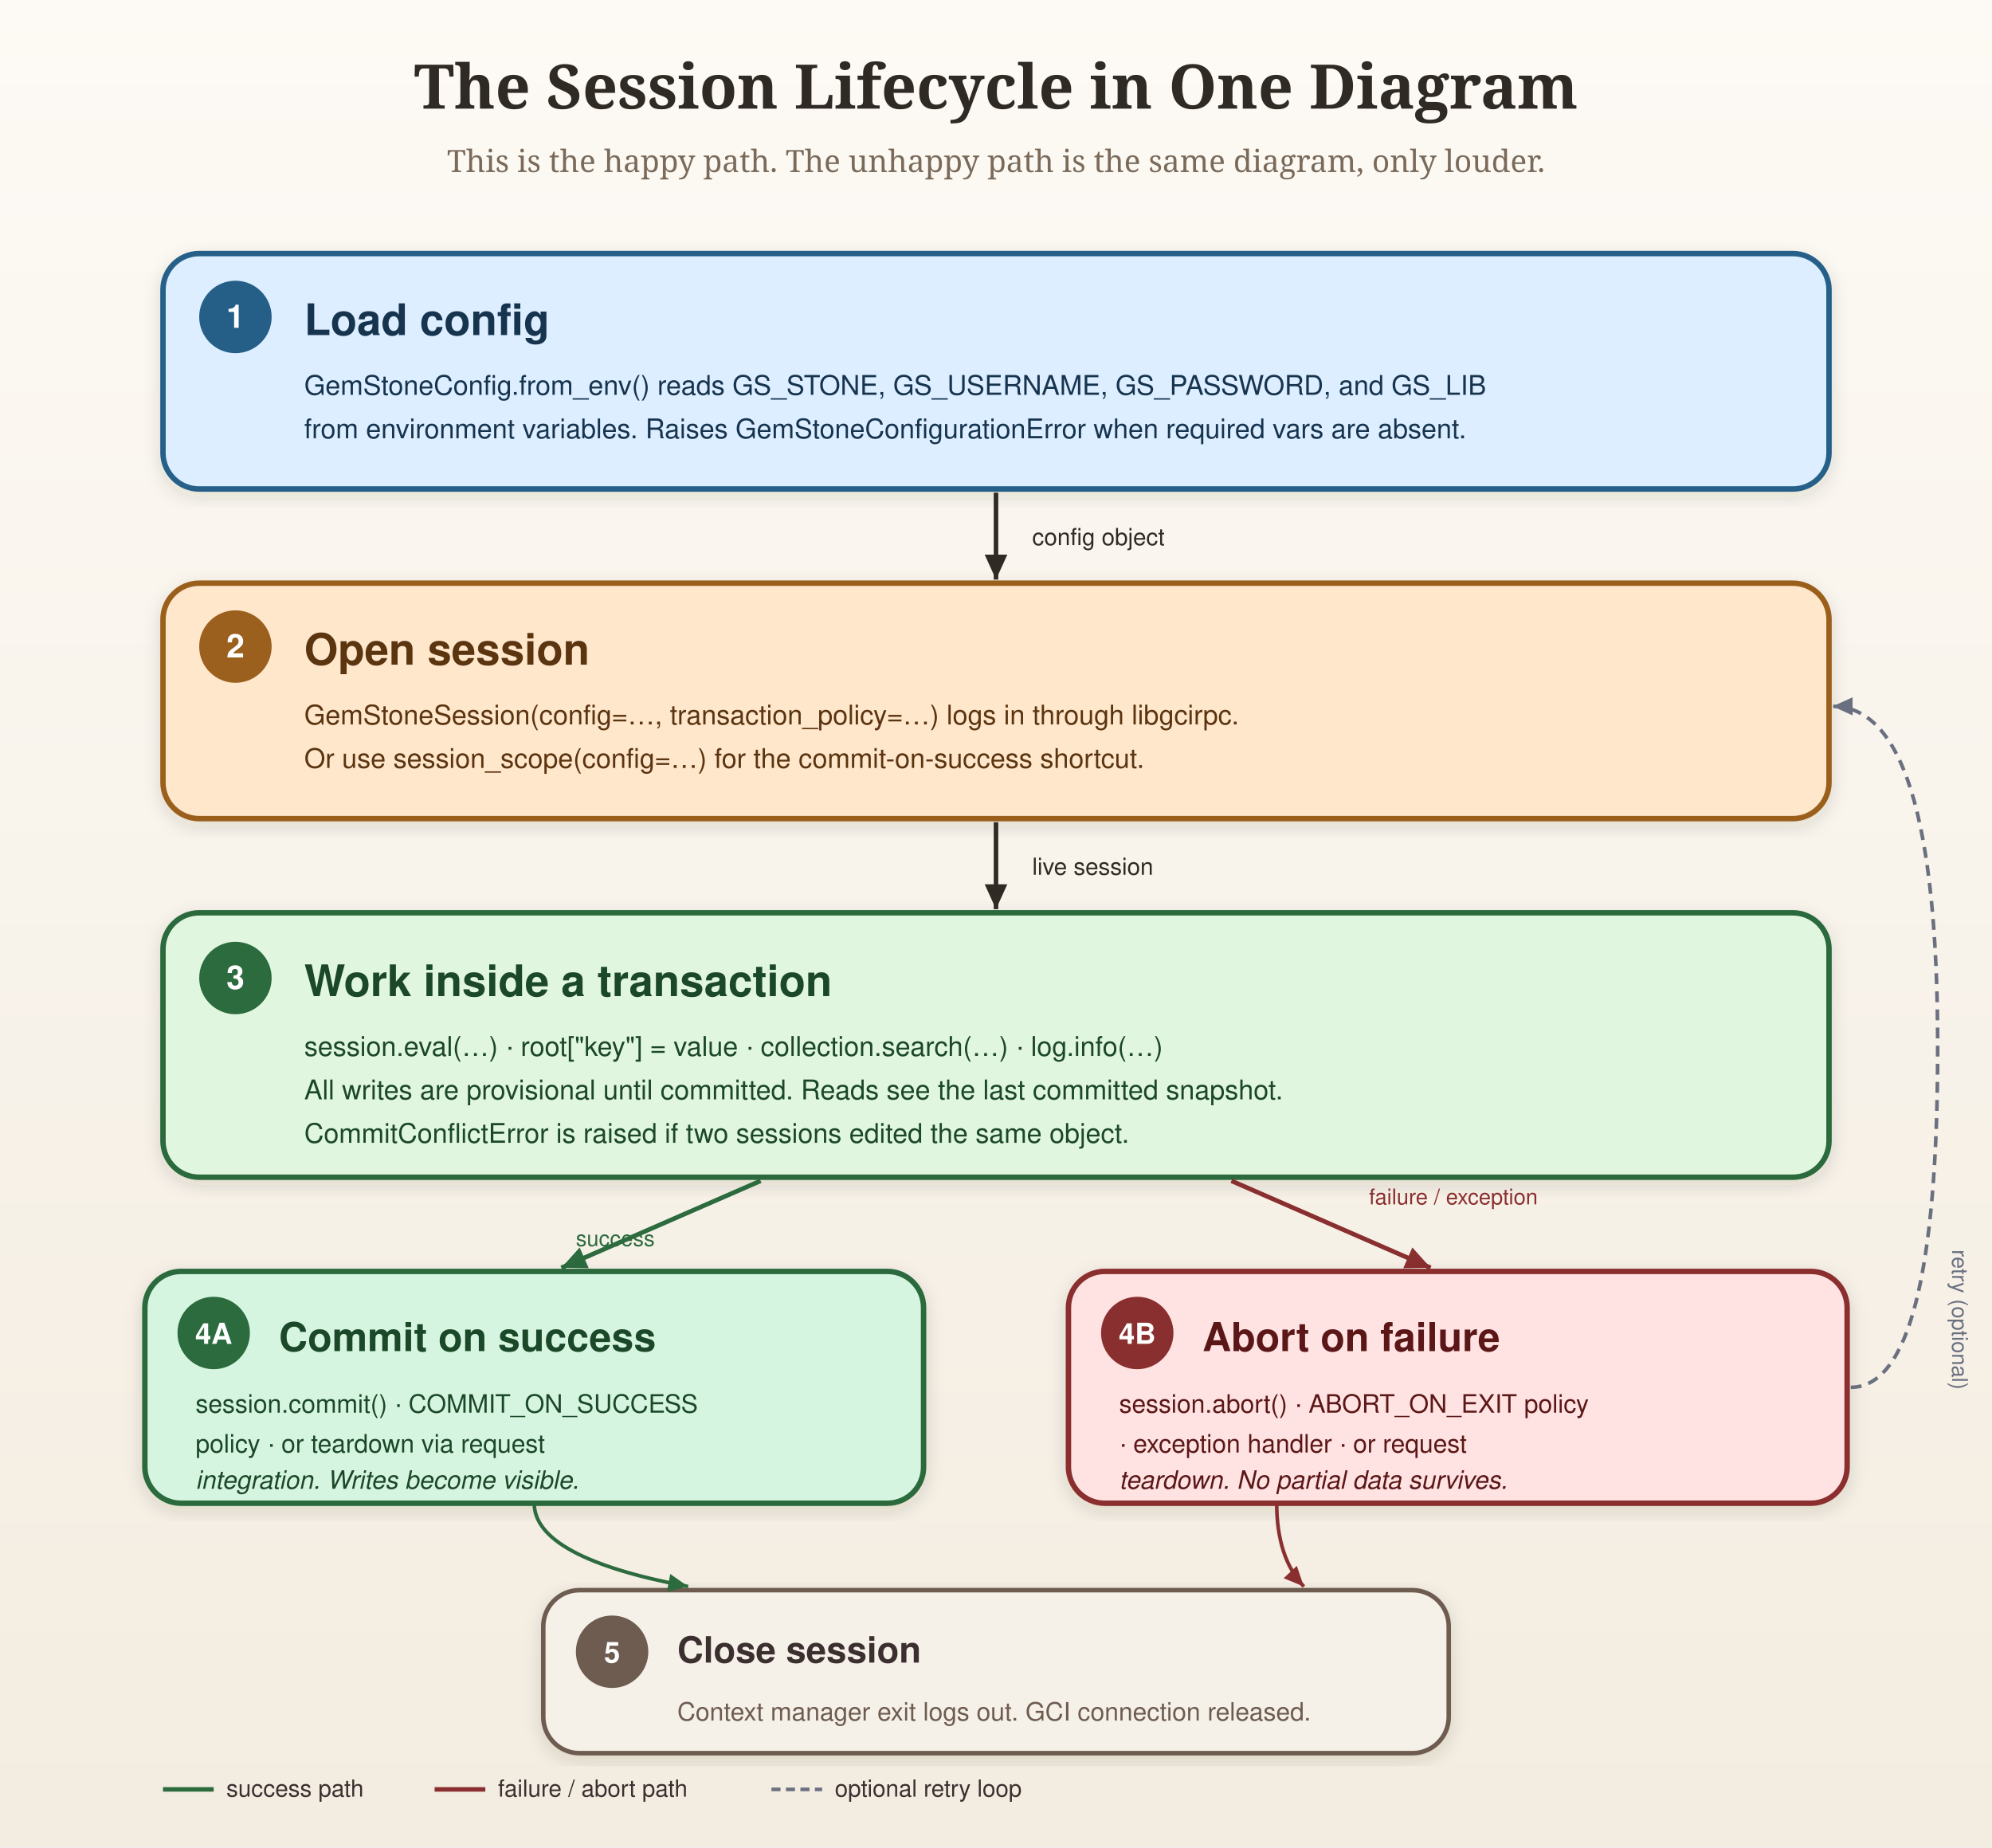
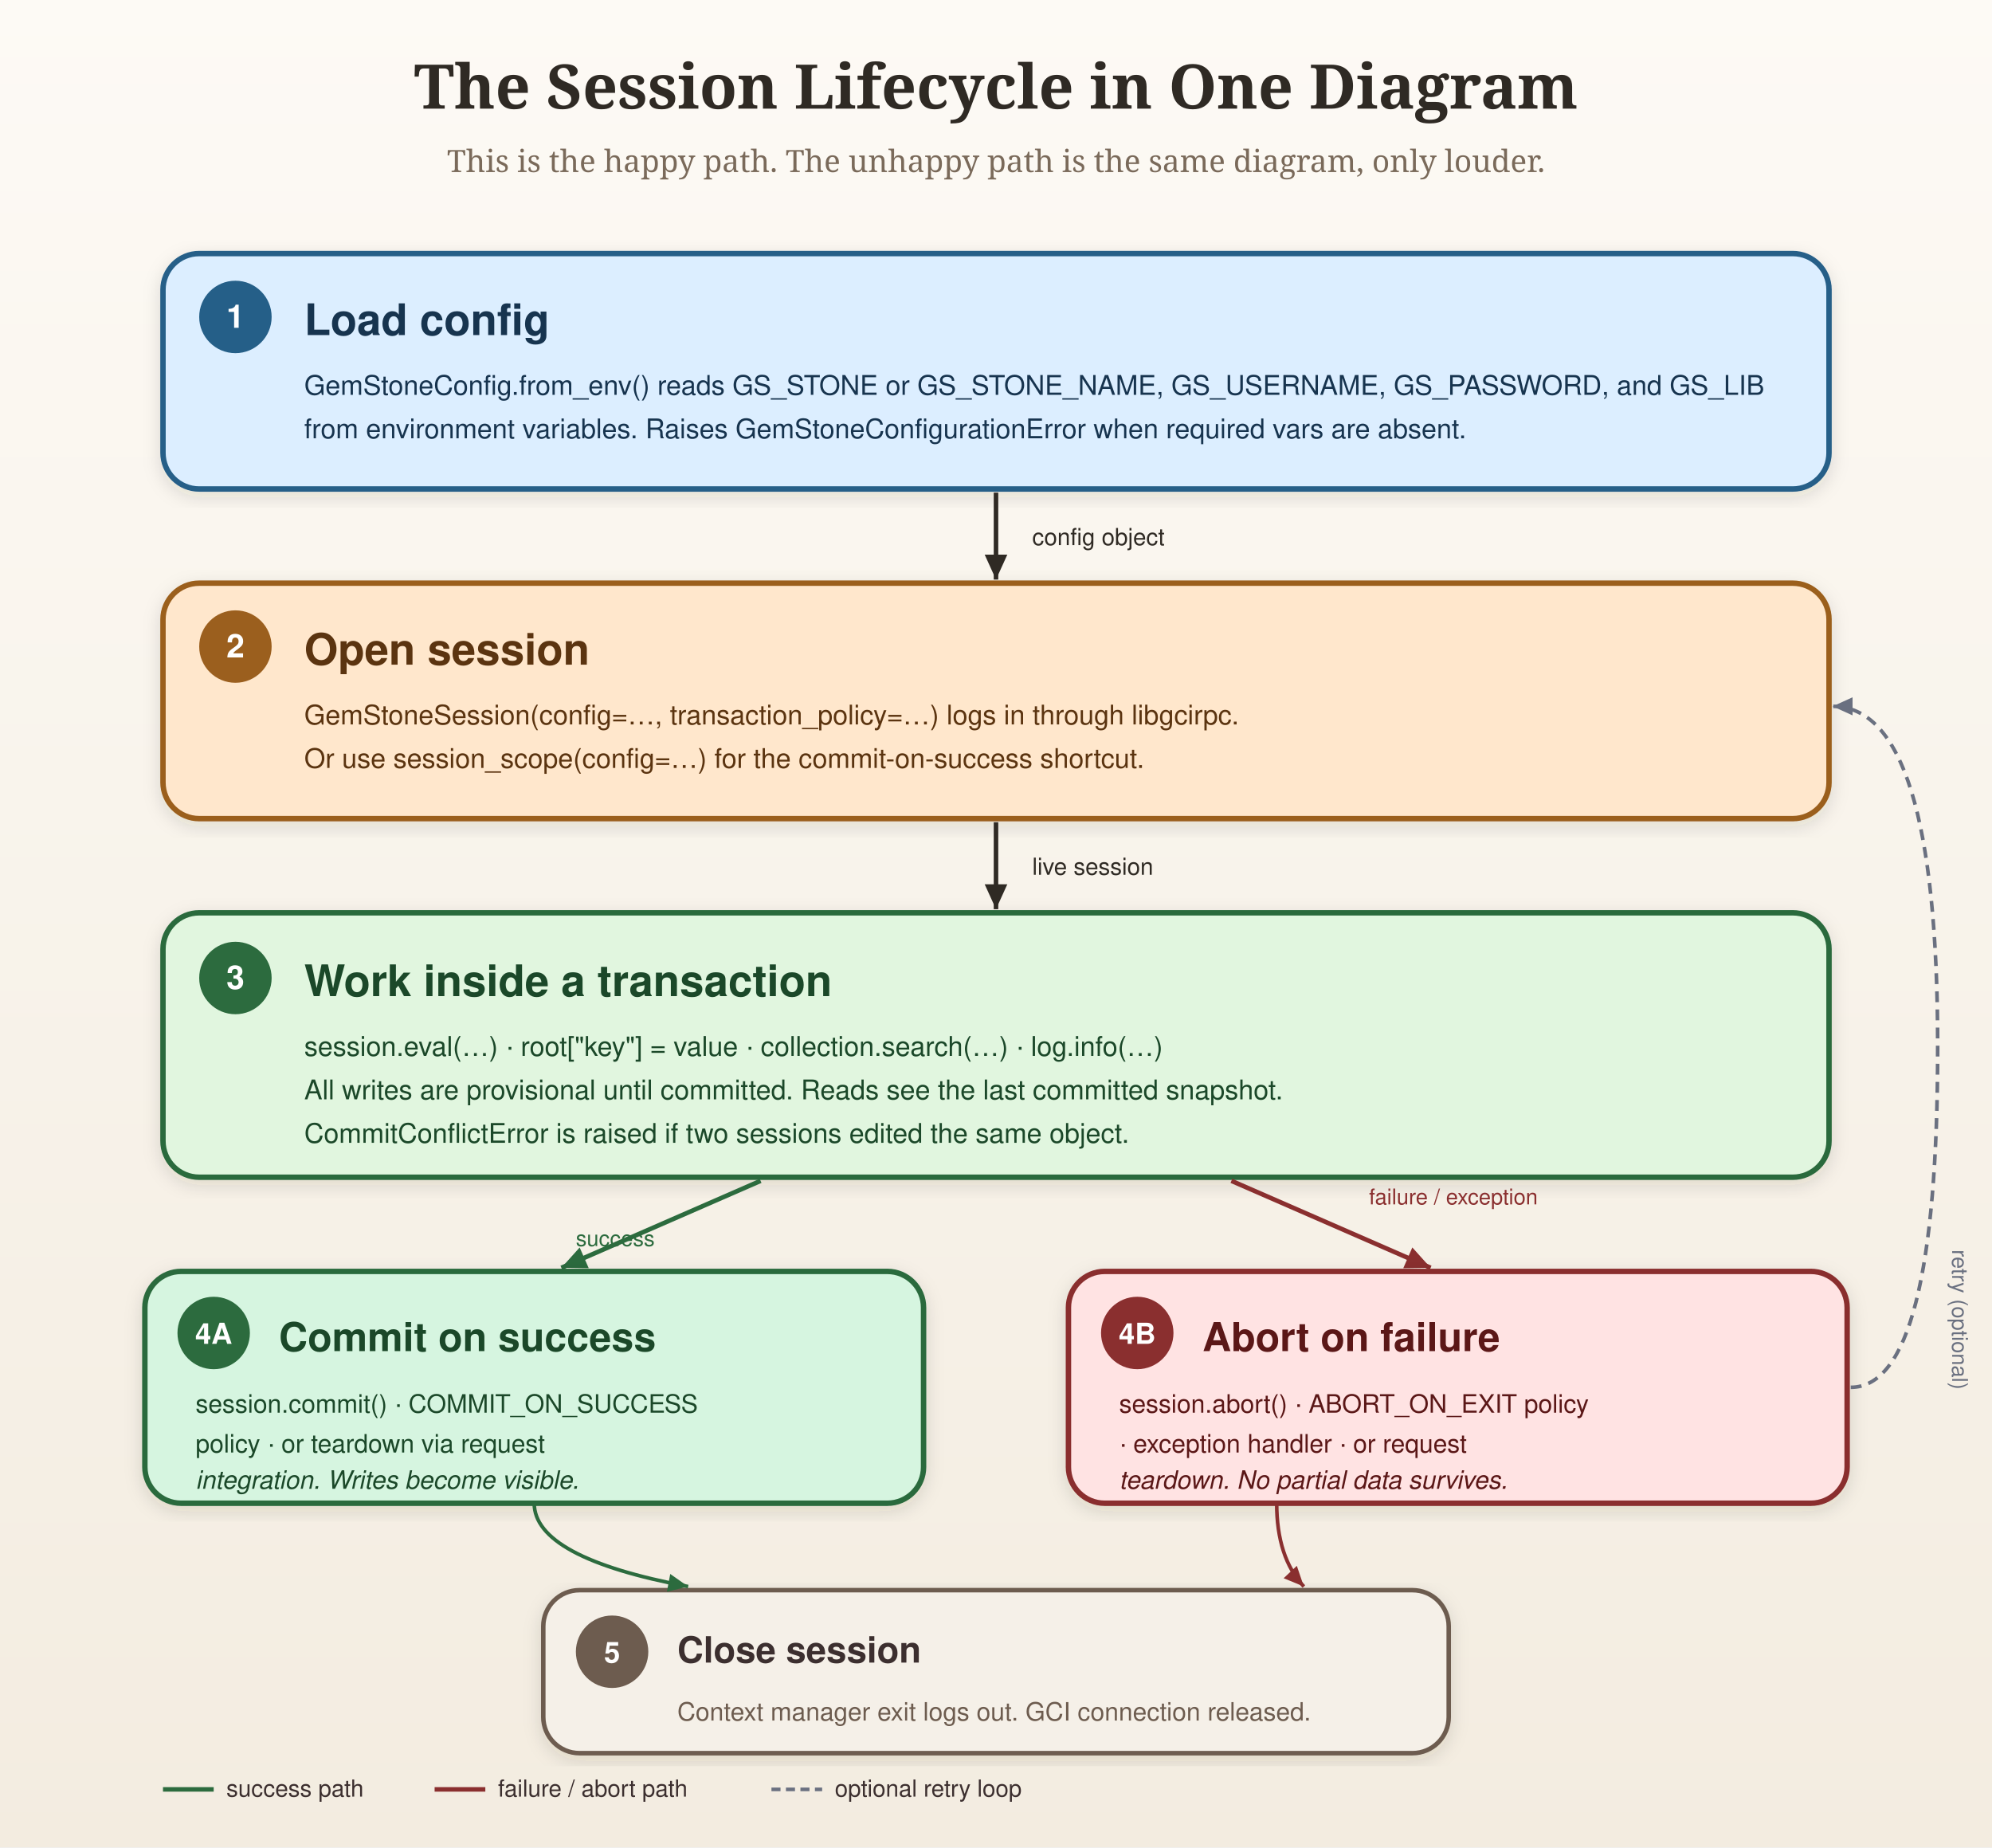
<svg xmlns="http://www.w3.org/2000/svg" width="1100" height="1020" viewBox="0 0 1100 1020">
  <defs>
    <linearGradient id="bgGrad" x1="0" y1="0" x2="0" y2="1">
      <stop offset="0" stop-color="#fdfaf5" />
      <stop offset="1" stop-color="#f3ece0" />
    </linearGradient>
    <filter id="drop" x="-8%" y="-8%" width="116%" height="116%">
      <feDropShadow dx="0" dy="3" stdDeviation="5" flood-color="#2f2a24" flood-opacity="0.13" />
    </filter>
    <marker id="arrow" viewBox="0 0 12 12" refX="11" refY="6" markerWidth="6" markerHeight="6" orient="auto">
      <path d="M0 1 L11 6 L0 11 Z" fill="#2f2a24" />
    </marker>
    <marker id="arrowGreen" viewBox="0 0 12 12" refX="11" refY="6" markerWidth="6" markerHeight="6" orient="auto">
      <path d="M0 1 L11 6 L0 11 Z" fill="#2c6b3e" />
    </marker>
    <marker id="arrowRed" viewBox="0 0 12 12" refX="11" refY="6" markerWidth="6" markerHeight="6" orient="auto">
      <path d="M0 1 L11 6 L0 11 Z" fill="#8a2f2f" />
    </marker>
    <marker id="arrowGray" viewBox="0 0 12 12" refX="11" refY="6" markerWidth="6" markerHeight="6" orient="auto">
      <path d="M0 1 L11 6 L0 11 Z" fill="#6a7080" />
    </marker>
  </defs>
  <rect width="1100" height="1020" fill="url(#bgGrad)" />
  <text x="550" y="60" text-anchor="middle" font-family="Georgia, serif" font-size="34" font-weight="700" fill="#2f2a24">The Session Lifecycle in One Diagram</text>
  <text x="550" y="95" text-anchor="middle" font-family="Georgia, serif" font-size="17" fill="#7a6a5a">This is the happy path. The unhappy path is the same diagram, only louder.</text>
  <rect x="90" y="140" width="920" height="130" rx="20" fill="#dceeff" stroke="#255f88" stroke-width="3" filter="url(#drop)" />
  <circle cx="130" cy="175" r="20" fill="#255f88" />
  <text x="130" y="181" text-anchor="middle" font-family="Helvetica, Arial, sans-serif" font-size="18" font-weight="700" fill="#fff">1</text>
  <text x="168" y="185" font-family="Helvetica, Arial, sans-serif" font-size="24" font-weight="700" fill="#17344f">Load config</text>
-   <text x="168" y="218" font-family="Helvetica, Arial, sans-serif" font-size="15" fill="#17344f">GemStoneConfig.from_env() reads GS_STONE, GS_USERNAME, GS_PASSWORD, and GS_LIB</text>
+   <text x="168" y="218" font-family="Helvetica, Arial, sans-serif" font-size="15" fill="#17344f">GemStoneConfig.from_env() reads GS_STONE or GS_STONE_NAME, GS_USERNAME, GS_PASSWORD, and GS_LIB</text>
  <text x="168" y="242" font-family="Helvetica, Arial, sans-serif" font-size="15" fill="#17344f">from environment variables. Raises GemStoneConfigurationError when required vars are absent.</text>
  <line x1="550" y1="272" x2="550" y2="320" stroke="#2f2a24" stroke-width="2.5" marker-end="url(#arrow)" />
  <text x="570" y="301" font-family="Helvetica, Arial, sans-serif" font-size="13" fill="#2f2a24">config object</text>
  <rect x="90" y="322" width="920" height="130" rx="20" fill="#ffe7cc" stroke="#9b5f1e" stroke-width="3" filter="url(#drop)" />
  <circle cx="130" cy="357" r="20" fill="#9b5f1e" />
  <text x="130" y="363" text-anchor="middle" font-family="Helvetica, Arial, sans-serif" font-size="18" font-weight="700" fill="#fff">2</text>
  <text x="168" y="367" font-family="Helvetica, Arial, sans-serif" font-size="24" font-weight="700" fill="#5b3410">Open session</text>
  <text x="168" y="400" font-family="Helvetica, Arial, sans-serif" font-size="15" fill="#5b3410">GemStoneSession(config=…, transaction_policy=…) logs in through libgcirpc.</text>
  <text x="168" y="424" font-family="Helvetica, Arial, sans-serif" font-size="15" fill="#5b3410">Or use session_scope(config=…) for the commit-on-success shortcut.</text>
  <line x1="550" y1="454" x2="550" y2="502" stroke="#2f2a24" stroke-width="2.5" marker-end="url(#arrow)" />
  <text x="570" y="483" font-family="Helvetica, Arial, sans-serif" font-size="13" fill="#2f2a24">live session</text>
  <rect x="90" y="504" width="920" height="146" rx="20" fill="#e1f6df" stroke="#2c6b3e" stroke-width="3" filter="url(#drop)" />
  <circle cx="130" cy="540" r="20" fill="#2c6b3e" />
  <text x="130" y="546" text-anchor="middle" font-family="Helvetica, Arial, sans-serif" font-size="18" font-weight="700" fill="#fff">3</text>
  <text x="168" y="550" font-family="Helvetica, Arial, sans-serif" font-size="24" font-weight="700" fill="#1b4829">Work inside a transaction</text>
  <text x="168" y="583" font-family="Helvetica, Arial, sans-serif" font-size="15" fill="#1b4829">session.eval(…) · root["key"] = value · collection.search(…) · log.info(…)</text>
  <text x="168" y="607" font-family="Helvetica, Arial, sans-serif" font-size="15" fill="#1b4829">All writes are provisional until committed. Reads see the last committed snapshot.</text>
  <text x="168" y="631" font-family="Helvetica, Arial, sans-serif" font-size="15" fill="#1b4829">CommitConflictError is raised if two sessions edited the same object.</text>
  <path d="M 420 652 L 310 700" stroke="#2c6b3e" stroke-width="2.5" fill="none" marker-end="url(#arrowGreen)" />
  <text x="318" y="688" font-family="Helvetica, Arial, sans-serif" font-size="12" fill="#2c6b3e">success</text>
  <path d="M 680 652 L 790 700" stroke="#8a2f2f" stroke-width="2.5" fill="none" marker-end="url(#arrowRed)" />
  <text x="756" y="665" font-family="Helvetica, Arial, sans-serif" font-size="12" fill="#8a2f2f">failure / exception</text>
  <rect x="80" y="702" width="430" height="128" rx="20" fill="#d6f5e0" stroke="#2c6b3e" stroke-width="3" filter="url(#drop)" />
  <circle cx="118" cy="736" r="20" fill="#2c6b3e" />
  <text x="118" y="742" text-anchor="middle" font-family="Helvetica, Arial, sans-serif" font-size="16" font-weight="700" fill="#fff">4A</text>
  <text x="154" y="746" font-family="Helvetica, Arial, sans-serif" font-size="22" font-weight="700" fill="#1b4829">Commit on success</text>
  <text x="108" y="780" font-family="Helvetica, Arial, sans-serif" font-size="14" fill="#1b4829">session.commit() · COMMIT_ON_SUCCESS</text>
  <text x="108" y="802" font-family="Helvetica, Arial, sans-serif" font-size="14" fill="#1b4829">policy · or teardown via request</text>
  <text x="108" y="822" font-family="Helvetica, Arial, sans-serif" font-size="14" fill="#1b4829" font-style="italic">integration. Writes become visible.</text>
  <rect x="590" y="702" width="430" height="128" rx="20" fill="#ffe3e3" stroke="#8a2f2f" stroke-width="3" filter="url(#drop)" />
  <circle cx="628" cy="736" r="20" fill="#8a2f2f" />
  <text x="628" y="742" text-anchor="middle" font-family="Helvetica, Arial, sans-serif" font-size="16" font-weight="700" fill="#fff">4B</text>
  <text x="664" y="746" font-family="Helvetica, Arial, sans-serif" font-size="22" font-weight="700" fill="#5b1717">Abort on failure</text>
  <text x="618" y="780" font-family="Helvetica, Arial, sans-serif" font-size="14" fill="#5b1717">session.abort() · ABORT_ON_EXIT policy</text>
  <text x="618" y="802" font-family="Helvetica, Arial, sans-serif" font-size="14" fill="#5b1717">· exception handler · or request</text>
  <text x="618" y="822" font-family="Helvetica, Arial, sans-serif" font-size="14" fill="#5b1717" font-style="italic">teardown. No partial data survives.</text>
  <path d="M 1022 766 Q 1070 766 1070 578 Q 1070 390 1012 390" stroke="#6a7080" stroke-width="2" fill="none" stroke-dasharray="6,4" marker-end="url(#arrowGray)" />
  <text x="1078" y="690" font-family="Helvetica, Arial, sans-serif" font-size="12" fill="#6a7080" transform="rotate(90,1078,690)">retry (optional)</text>
  <rect x="300" y="878" width="500" height="90" rx="20" fill="#f5f0e8" stroke="#6d5c4f" stroke-width="2.5" filter="url(#drop)" />
  <circle cx="338" cy="912" r="20" fill="#6d5c4f" />
  <text x="338" y="918" text-anchor="middle" font-family="Helvetica, Arial, sans-serif" font-size="16" font-weight="700" fill="#fff">5</text>
  <text x="374" y="918" font-family="Helvetica, Arial, sans-serif" font-size="20" font-weight="700" fill="#3c2f2f">Close session</text>
  <text x="374" y="950" font-family="Helvetica, Arial, sans-serif" font-size="14" fill="#6d5c4f">Context manager exit logs out. GCI connection released.</text>
  <path d="M 295 830 Q 295 860 380 876" stroke="#2c6b3e" stroke-width="2" fill="none" marker-end="url(#arrowGreen)" />
  <path d="M 705 830 Q 705 860 720 876" stroke="#8a2f2f" stroke-width="2" fill="none" marker-end="url(#arrowRed)" />
  <line x1="90" y1="988" x2="118" y2="988" stroke="#2c6b3e" stroke-width="2.5" />
  <text x="125" y="992" font-family="Helvetica, Arial, sans-serif" font-size="13" fill="#3c2f2f">success path</text>
  <line x1="240" y1="988" x2="268" y2="988" stroke="#8a2f2f" stroke-width="2.5" />
  <text x="275" y="992" font-family="Helvetica, Arial, sans-serif" font-size="13" fill="#3c2f2f">failure / abort path</text>
  <line x1="426" y1="988" x2="454" y2="988" stroke="#6a7080" stroke-width="2" stroke-dasharray="5,3" />
  <text x="461" y="992" font-family="Helvetica, Arial, sans-serif" font-size="13" fill="#3c2f2f">optional retry loop</text>
</svg>
